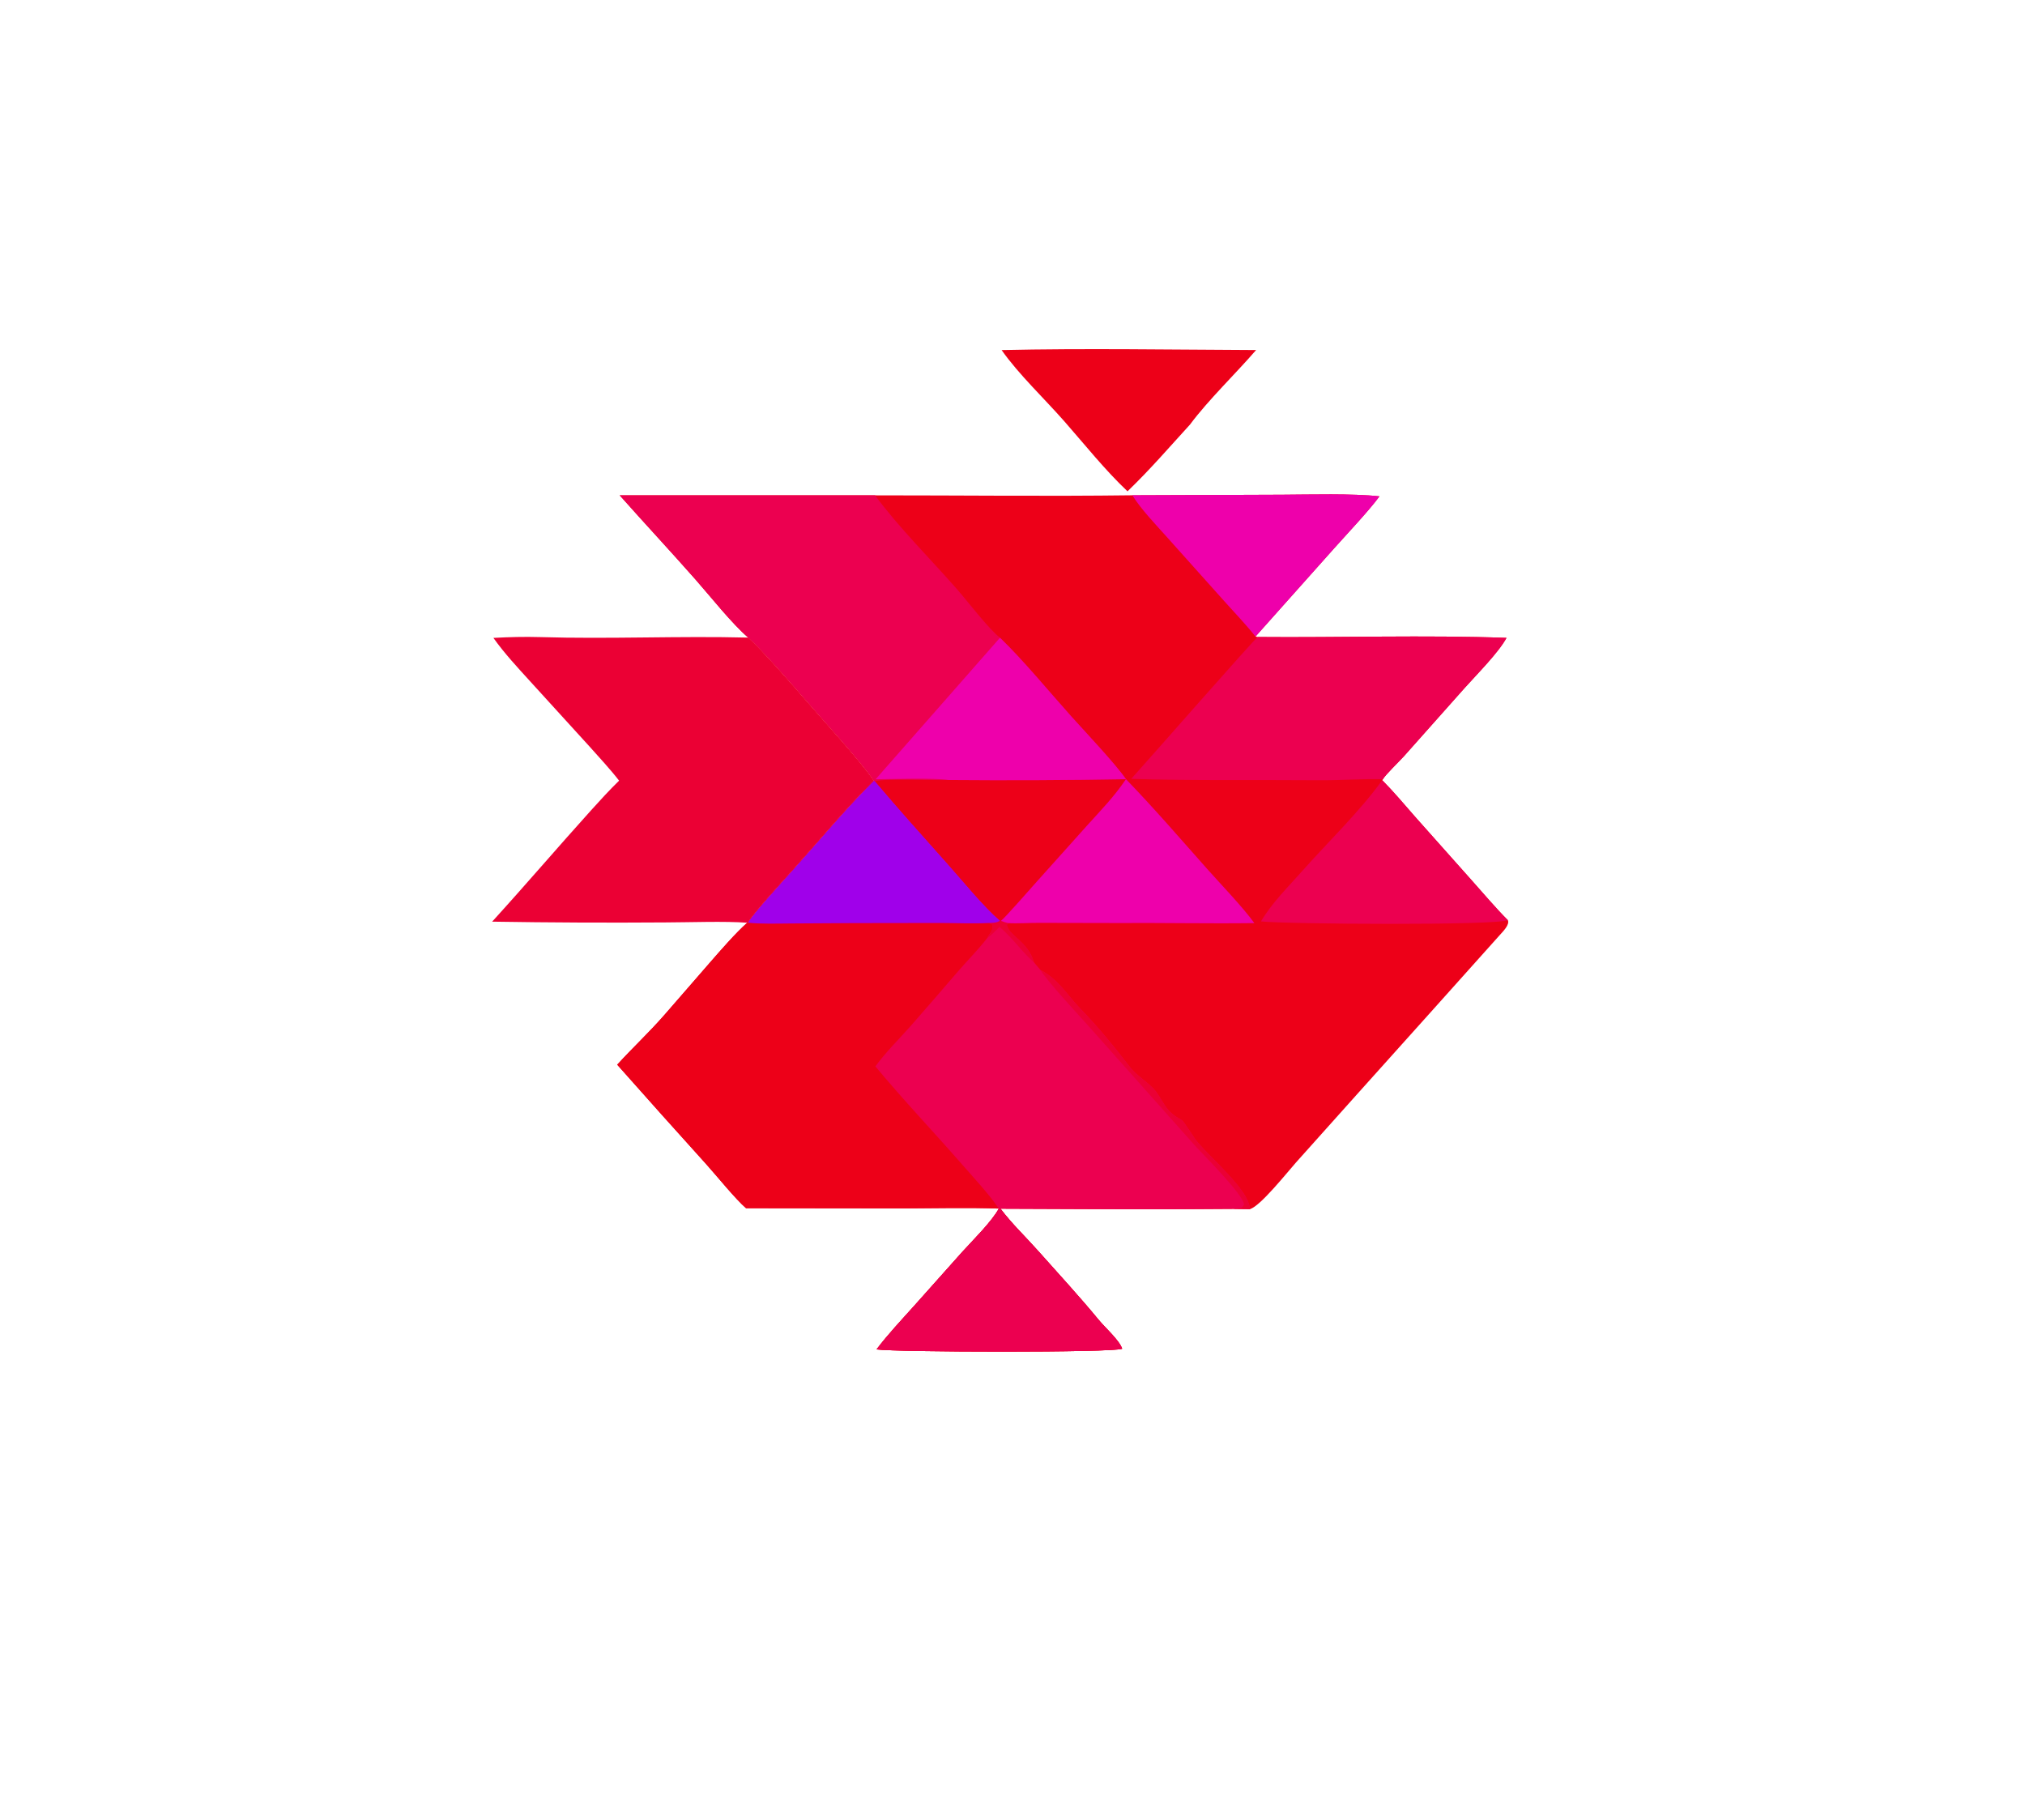
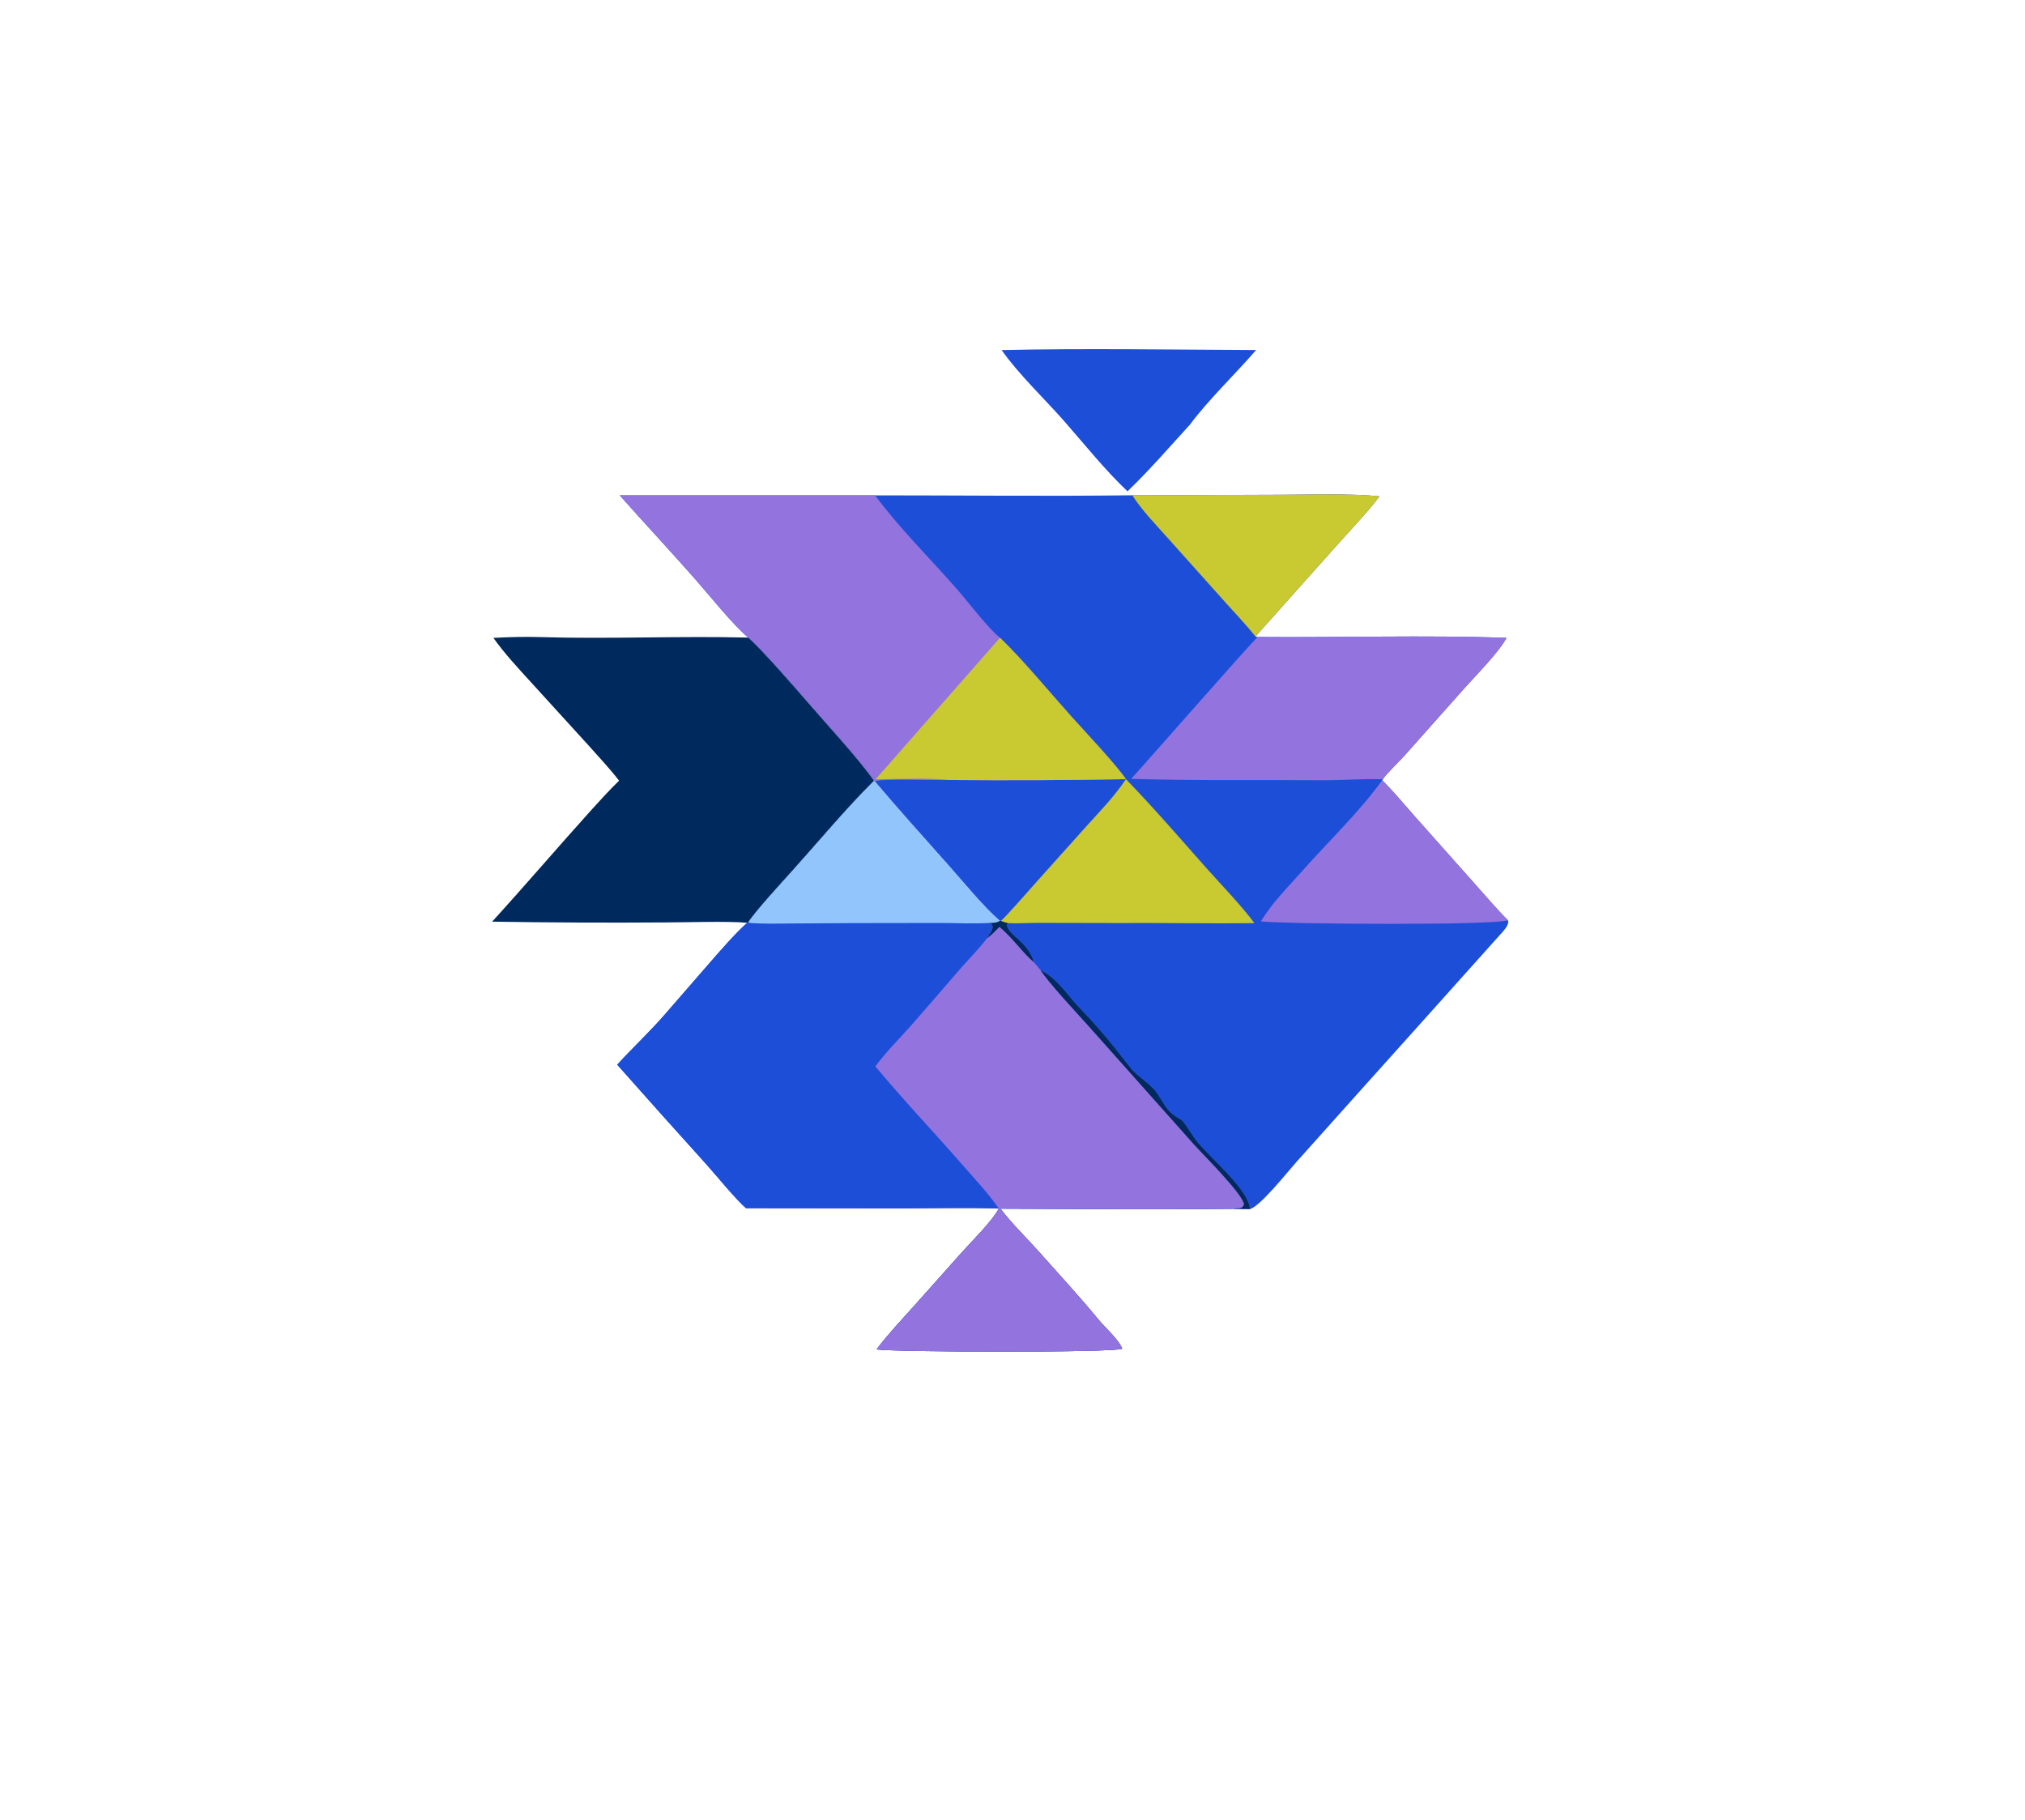
<svg xmlns="http://www.w3.org/2000/svg" width="1024" height="920" viewBox="0 0 1024 920">
-   <path fill="#ED0018" transform="scale(0.610979 0.61089)" d="M937.2 409.99L1061.15 409.534C1084.21 409.446 1119.37 408.399 1141.71 410.872C1133.58 422.152 1114.39 442.469 1104.33 453.766L1039.1 526.941L1040.98 527.317C1108.44 527.919 1180.16 525.592 1246.86 528.033C1240.42 540.084 1221.99 558.566 1212.07 569.677L1161.97 626.033C1158.55 629.836 1146.09 641.905 1144.59 645.073L1144.03 645.842C1153.66 655.578 1162.52 666.211 1171.57 676.516L1218.32 729.032C1227.81 739.657 1238.03 751.772 1247.96 761.711C1249.74 765.378 1243.88 771.162 1241.37 773.967C1202.05 817.996 1162.57 861.89 1123.16 905.841L1072.59 962.355C1065.69 970.134 1043.02 998.579 1034.71 1000.8L1020.86 1000.62C957.064 1001.24 891.86 1000.79 828.002 1000.52C838.129 1013.8 848.684 1023.64 859.704 1036.04C876.344 1054.77 893.467 1073.3 909.372 1092.63C914.463 1098.82 926.435 1109.49 928.761 1116.48C922.148 1119.79 740.987 1119.34 725.496 1117.02C734.552 1104.94 746.522 1092.25 756.685 1080.9L796.352 1036.41C804.973 1026.91 820.984 1011.07 826.699 1000.47C801.752 999.528 773.391 1000.24 748.221 1000.31L617.472 1000.16C608.911 992.837 593.026 973.206 584.66 963.891C559.911 936.508 535.301 909 510.83 881.369C523.506 867.399 536.748 855.206 549.89 840.181L587.607 796.785C596.193 786.932 608.801 772.389 618.428 763.858L619.075 763.791C622.928 756.636 647.778 729.535 654.82 721.72C677.327 696.741 699.544 669.86 723.272 646.235C710.846 628.345 682.835 598.073 668.27 581.15C657.891 569.09 630.423 537.612 619.27 527.806C605.905 516.426 587.84 493.555 575.52 479.587C554.851 456.154 533.591 433.337 512.902 410.042L724.267 410.05C794.687 410.036 866.946 410.898 937.2 409.99Z" />
-   <path fill="#ED0018" transform="scale(0.610979 0.61089)" d="M723.272 646.235L724.317 646.802C744.065 670.091 764.658 693.048 784.982 715.859C797.343 729.732 813.985 750.291 827.72 762.132L828.442 762.297C831.021 763.29 831.788 763.539 834.472 764.16L833.28 765.643C834.887 774.657 850.907 779.388 855.703 796.542L861.133 802.957C876.245 810.929 882.832 823.293 893.88 834.707C909.236 850.57 922.18 866.453 935.622 883.887C940.671 890.434 951.566 896.791 956.795 903.715C964.615 914.744 964.878 920.062 977.877 927.109C980.127 928.329 988.888 943.474 991.637 946.009C1002.25 958.655 1028.93 981.451 1033.63 996.562C1034.07 997.954 1034.43 999.371 1034.71 1000.8L1020.86 1000.62C957.064 1001.24 891.86 1000.79 828.002 1000.52C838.129 1013.8 848.684 1023.64 859.704 1036.04C876.344 1054.77 893.467 1073.3 909.372 1092.63C914.463 1098.82 926.435 1109.49 928.761 1116.48C922.148 1119.79 740.987 1119.34 725.496 1117.02C734.552 1104.94 746.522 1092.25 756.685 1080.9L796.352 1036.41C804.973 1026.91 820.984 1011.07 826.699 1000.47C801.752 999.528 773.391 1000.24 748.221 1000.31L617.472 1000.16C608.911 992.837 593.026 973.206 584.66 963.891C559.911 936.508 535.301 909 510.83 881.369C523.506 867.399 536.748 855.206 549.89 840.181L587.607 796.785C596.193 786.932 608.801 772.389 618.428 763.858L619.075 763.791C622.928 756.636 647.778 729.535 654.82 721.72C677.327 696.741 699.544 669.86 723.272 646.235Z" />
-   <path fill="#EC0050" transform="scale(0.610979 0.61089)" d="M827.72 762.132L828.442 762.297C831.021 763.29 831.788 763.539 834.472 764.16L833.28 765.643C834.887 774.657 850.907 779.388 855.703 796.542L861.133 802.957C876.245 810.929 882.832 823.293 893.88 834.707C909.236 850.57 922.18 866.453 935.622 883.887C940.671 890.434 951.566 896.791 956.795 903.715C964.615 914.744 964.878 920.062 977.877 927.109C980.127 928.329 988.888 943.474 991.637 946.009C1002.25 958.655 1028.93 981.451 1033.63 996.562C1034.07 997.954 1034.43 999.371 1034.71 1000.8L1020.86 1000.62C957.064 1001.24 891.86 1000.79 828.002 1000.52C838.129 1013.8 848.684 1023.64 859.704 1036.04C876.344 1054.77 893.467 1073.3 909.372 1092.63C914.463 1098.82 926.435 1109.49 928.761 1116.48C922.148 1119.79 740.987 1119.34 725.496 1117.02C734.552 1104.94 746.522 1092.25 756.685 1080.9L796.352 1036.41C804.973 1026.91 820.984 1011.07 826.699 1000.47C817.78 987.586 806.286 975.401 795.914 963.528C772.163 936.339 747.595 910.57 724.519 882.759C733.284 870.745 744.073 860.223 753.896 849.105C766.966 834.31 779.817 819.248 792.727 804.305C800.396 795.428 809.87 785.865 816.899 776.741C819.08 772.478 822.817 769.88 821.011 765.158L818.131 764.068C822.058 763.735 824.383 764.18 827.72 762.132Z" />
-   <path fill="#EB0034" transform="scale(0.610979 0.61089)" d="M861.133 802.957C876.245 810.929 882.832 823.293 893.88 834.707C909.236 850.57 922.18 866.453 935.622 883.887C940.671 890.434 951.566 896.791 956.795 903.715C964.615 914.744 964.878 920.062 977.877 927.109C980.127 928.329 988.888 943.474 991.637 946.009C1002.25 958.655 1028.93 981.451 1033.63 996.562C1034.07 997.954 1034.43 999.371 1034.71 1000.8L1020.86 1000.62C1025.09 999.765 1027.6 1001.42 1029.6 997.246C1029.53 989.268 995.507 955.588 988.05 947.235L901.183 849.661C892.416 839.865 867.249 812.892 861.133 802.957Z" />
-   <path fill="#EB0034" transform="scale(0.610979 0.61089)" d="M827.72 762.132L828.442 762.297C831.021 763.29 831.788 763.539 834.472 764.16L833.28 765.643C834.887 774.657 850.907 779.388 855.703 796.542C846.486 788.788 838.708 777.046 827.234 767.228C823.41 771.151 821.222 773.433 816.899 776.741C819.08 772.478 822.817 769.88 821.011 765.158L818.131 764.068C822.058 763.735 824.383 764.18 827.72 762.132Z" />
-   <path fill="#A000EA" transform="scale(0.610979 0.61089)" d="M723.272 646.235L724.317 646.802C744.065 670.091 764.658 693.048 784.982 715.859C797.343 729.732 813.985 750.291 827.72 762.132C824.383 764.18 822.058 763.735 818.131 764.068C804.939 764.706 791.127 764.074 777.83 764.036L706.565 764.144L653.96 764.458C643.804 764.523 628.854 764.984 619.075 763.791C622.928 756.636 647.778 729.535 654.82 721.72C677.327 696.741 699.544 669.86 723.272 646.235Z" />
-   <path fill="#EC0050" transform="scale(0.610979 0.61089)" d="M512.902 410.042L724.267 410.05C743.911 436.745 770.255 462.787 792.275 487.97C801.183 498.158 817.965 520.282 827.642 527.926C846.58 546.068 868.861 573.207 886.759 593.152C898.132 605.826 923.185 632.282 931.926 645.016C922.088 659.618 911.253 670.617 899.534 683.614L858.331 729.574C853.297 735.191 832.108 759.479 828.442 762.297L827.72 762.132C813.985 750.291 797.343 729.732 784.982 715.859C764.658 693.048 744.065 670.091 724.317 646.802L723.272 646.235C710.846 628.345 682.835 598.073 668.27 581.15C657.891 569.09 630.423 537.612 619.27 527.806C605.905 516.426 587.84 493.555 575.52 479.587C554.851 456.154 533.591 433.337 512.902 410.042Z" />
-   <path fill="#ED0018" transform="scale(0.610979 0.61089)" d="M931.926 645.016C922.088 659.618 911.253 670.617 899.534 683.614L858.331 729.574C853.297 735.191 832.108 759.479 828.442 762.297L827.72 762.132C813.985 750.291 797.343 729.732 784.982 715.859C764.658 693.048 744.065 670.091 724.317 646.802C729.359 644.254 775.454 646.11 785.141 645.671C834.07 646.083 883.003 645.865 931.926 645.016Z" />
-   <path fill="#EE00AB" transform="scale(0.610979 0.61089)" d="M724.704 645.08L827.642 527.926C846.58 546.068 868.861 573.207 886.759 593.152C898.132 605.826 923.185 632.282 931.926 645.016C883.003 645.865 834.07 646.083 785.141 645.671C773.77 643.894 737.424 644.962 724.704 645.08Z" />
-   <path fill="#EC0050" transform="scale(0.610979 0.61089)" d="M1040.98 527.317C1108.44 527.919 1180.16 525.592 1246.86 528.033C1240.42 540.084 1221.99 558.566 1212.07 569.677L1161.97 626.033C1158.55 629.836 1146.09 641.905 1144.59 645.073C1129.38 644.531 1108.84 646.021 1092.56 645.884C1040.68 645.448 988.117 646.348 936.254 644.754C946.674 633.379 1038.76 528.215 1040.98 527.317Z" />
-   <path fill="#EE00AB" transform="scale(0.610979 0.61089)" d="M931.926 645.016C954.895 668.723 976.851 694.232 998.813 718.966C1010.35 731.957 1028.32 750.562 1038.19 764.16C999.912 764.648 962.128 763.842 924.037 764.089L860.154 763.956C852.124 763.905 842.096 764.636 834.472 764.16C831.788 763.539 831.021 763.29 828.442 762.297C832.108 759.479 853.297 735.191 858.331 729.574L899.534 683.614C911.253 670.617 922.088 659.618 931.926 645.016Z" />
-   <path fill="#EC0050" transform="scale(0.610979 0.61089)" d="M1144.03 645.842C1153.66 655.578 1162.52 666.211 1171.57 676.516L1218.32 729.032C1227.81 739.657 1238.03 751.772 1247.96 761.711C1238.05 766.184 1065.79 765.075 1043.65 762.753C1052.68 747.405 1065.93 734.415 1077.62 721.222C1099.43 696.616 1124.85 672.387 1144.03 645.842Z" />
-   <path fill="#EE00AB" transform="scale(0.610979 0.61089)" d="M937.2 409.99L1061.15 409.534C1084.21 409.446 1119.37 408.399 1141.71 410.872C1133.58 422.152 1114.39 442.469 1104.33 453.766L1039.1 526.941C1032.28 518.162 1020.89 506.146 1013.21 497.569L966.157 444.987C956.913 434.631 944.167 421.396 937.2 409.99Z" />
-   <path fill="#EB0034" transform="scale(0.610979 0.61089)" d="M619.27 527.806C630.423 537.612 657.891 569.09 668.27 581.15C682.835 598.073 710.846 628.345 723.272 646.235C699.544 669.86 677.327 696.741 654.82 721.72C647.778 729.535 622.928 756.636 619.075 763.791L618.428 763.858C600.316 762.412 570.026 763.555 550.638 763.591C502.865 763.93 455.091 763.718 407.323 762.954C434.988 732.559 461.625 701.357 489.141 670.838C496.694 662.462 504.306 654.107 512.391 646.238C505.82 637.64 495.357 626.29 487.947 618.002L438.807 564.034C428.094 552.241 417.642 541.069 408.37 528.065C421.036 527.34 434.403 527.006 447.062 527.388C504.208 529.113 562.237 526.345 619.27 527.806Z" />
-   <path fill="#ED0018" transform="scale(0.610979 0.61089)" d="M828.994 289.795C897.262 288.243 971.068 289.485 1039.62 289.764C1022.88 309.19 999.924 331.195 984.92 351.445C966.955 371.099 952.642 387.894 933.19 406.723C914.469 388.995 897.967 368.217 880.909 348.779C864.564 330.154 843.043 309.826 828.994 289.795Z" />
+   <style>@keyframes fava-palette-cycle{0%,100%{fill:#1D4ED8}25%{fill:#9373DD}50%{fill:#C9C932}75%{fill:#00295E}}#fava-palette-loop path{animation:fava-palette-cycle 8s linear infinite}@media(prefers-reduced-motion:reduce){#fava-palette-loop path{animation:none}}</style>
+   <g id="fava-palette-loop">
+     <path style="animation-delay:-0.000s" fill="#1D4ED8" transform="scale(0.610979 0.61089)" d="M937.2 409.99L1061.15 409.534C1084.21 409.446 1119.37 408.399 1141.71 410.872C1133.58 422.152 1114.39 442.469 1104.33 453.766L1039.1 526.941L1040.98 527.317C1108.44 527.919 1180.16 525.592 1246.86 528.033C1240.42 540.084 1221.99 558.566 1212.07 569.677L1161.97 626.033C1158.55 629.836 1146.09 641.905 1144.59 645.073L1144.03 645.842C1153.66 655.578 1162.52 666.211 1171.57 676.516L1218.32 729.032C1227.81 739.657 1238.03 751.772 1247.96 761.711C1249.74 765.378 1243.88 771.162 1241.37 773.967C1202.05 817.996 1162.57 861.89 1123.16 905.841L1072.59 962.355C1065.69 970.134 1043.02 998.579 1034.71 1000.8L1020.86 1000.62C957.064 1001.24 891.86 1000.79 828.002 1000.52C838.129 1013.8 848.684 1023.64 859.704 1036.04C876.344 1054.77 893.467 1073.3 909.372 1092.63C914.463 1098.82 926.435 1109.49 928.761 1116.48C922.148 1119.79 740.987 1119.34 725.496 1117.02C734.552 1104.94 746.522 1092.25 756.685 1080.9L796.352 1036.41C804.973 1026.91 820.984 1011.07 826.699 1000.47C801.752 999.528 773.391 1000.24 748.221 1000.31L617.472 1000.16C608.911 992.837 593.026 973.206 584.66 963.891C559.911 936.508 535.301 909 510.83 881.369C523.506 867.399 536.748 855.206 549.89 840.181L587.607 796.785C596.193 786.932 608.801 772.389 618.428 763.858L619.075 763.791C622.928 756.636 647.778 729.535 654.82 721.72C677.327 696.741 699.544 669.86 723.272 646.235C710.846 628.345 682.835 598.073 668.27 581.15C657.891 569.09 630.423 537.612 619.27 527.806C605.905 516.426 587.84 493.555 575.52 479.587C554.851 456.154 533.591 433.337 512.902 410.042L724.267 410.05C794.687 410.036 866.946 410.898 937.2 409.99Z" />
+     <path style="animation-delay:-0.533s" fill="#1D4ED8" transform="scale(0.610979 0.61089)" d="M723.272 646.235L724.317 646.802C744.065 670.091 764.658 693.048 784.982 715.859C797.343 729.732 813.985 750.291 827.72 762.132L828.442 762.297C831.021 763.29 831.788 763.539 834.472 764.16L833.28 765.643C834.887 774.657 850.907 779.388 855.703 796.542L861.133 802.957C876.245 810.929 882.832 823.293 893.88 834.707C909.236 850.57 922.18 866.453 935.622 883.887C940.671 890.434 951.566 896.791 956.795 903.715C964.615 914.744 964.878 920.062 977.877 927.109C980.127 928.329 988.888 943.474 991.637 946.009C1002.25 958.655 1028.93 981.451 1033.63 996.562C1034.07 997.954 1034.43 999.371 1034.71 1000.8L1020.86 1000.62C957.064 1001.24 891.86 1000.79 828.002 1000.52C838.129 1013.8 848.684 1023.64 859.704 1036.04C876.344 1054.77 893.467 1073.3 909.372 1092.63C914.463 1098.82 926.435 1109.49 928.761 1116.48C922.148 1119.79 740.987 1119.34 725.496 1117.02C734.552 1104.94 746.522 1092.25 756.685 1080.9L796.352 1036.41C804.973 1026.91 820.984 1011.07 826.699 1000.47C801.752 999.528 773.391 1000.24 748.221 1000.31L617.472 1000.16C608.911 992.837 593.026 973.206 584.66 963.891C559.911 936.508 535.301 909 510.83 881.369C523.506 867.399 536.748 855.206 549.89 840.181L587.607 796.785C596.193 786.932 608.801 772.389 618.428 763.858L619.075 763.791C622.928 756.636 647.778 729.535 654.82 721.72C677.327 696.741 699.544 669.86 723.272 646.235Z" />
+     <path style="animation-delay:-1.066s" fill="#9373DD" transform="scale(0.610979 0.61089)" d="M827.72 762.132L828.442 762.297C831.021 763.29 831.788 763.539 834.472 764.16L833.28 765.643C834.887 774.657 850.907 779.388 855.703 796.542L861.133 802.957C876.245 810.929 882.832 823.293 893.88 834.707C909.236 850.57 922.18 866.453 935.622 883.887C940.671 890.434 951.566 896.791 956.795 903.715C964.615 914.744 964.878 920.062 977.877 927.109C980.127 928.329 988.888 943.474 991.637 946.009C1002.25 958.655 1028.93 981.451 1033.63 996.562C1034.07 997.954 1034.43 999.371 1034.71 1000.8L1020.86 1000.62C957.064 1001.24 891.86 1000.79 828.002 1000.52C838.129 1013.8 848.684 1023.64 859.704 1036.04C876.344 1054.77 893.467 1073.3 909.372 1092.63C914.463 1098.82 926.435 1109.49 928.761 1116.48C922.148 1119.79 740.987 1119.34 725.496 1117.02C734.552 1104.94 746.522 1092.25 756.685 1080.9L796.352 1036.41C804.973 1026.91 820.984 1011.07 826.699 1000.47C817.78 987.586 806.286 975.401 795.914 963.528C772.163 936.339 747.595 910.57 724.519 882.759C733.284 870.745 744.073 860.223 753.896 849.105C766.966 834.31 779.817 819.248 792.727 804.305C800.396 795.428 809.87 785.865 816.899 776.741C819.08 772.478 822.817 769.88 821.011 765.158L818.131 764.068C822.058 763.735 824.383 764.18 827.72 762.132Z" />
+     <path style="animation-delay:-1.599s" fill="#00295E" transform="scale(0.610979 0.61089)" d="M861.133 802.957C876.245 810.929 882.832 823.293 893.88 834.707C909.236 850.57 922.18 866.453 935.622 883.887C940.671 890.434 951.566 896.791 956.795 903.715C964.615 914.744 964.878 920.062 977.877 927.109C980.127 928.329 988.888 943.474 991.637 946.009C1002.25 958.655 1028.93 981.451 1033.63 996.562C1034.07 997.954 1034.43 999.371 1034.71 1000.8L1020.86 1000.62C1025.09 999.765 1027.6 1001.42 1029.6 997.246C1029.53 989.268 995.507 955.588 988.05 947.235L901.183 849.661C892.416 839.865 867.249 812.892 861.133 802.957Z" />
+     <path style="animation-delay:-2.132s" fill="#00295E" transform="scale(0.610979 0.61089)" d="M827.72 762.132L828.442 762.297C831.021 763.29 831.788 763.539 834.472 764.16L833.28 765.643C834.887 774.657 850.907 779.388 855.703 796.542C846.486 788.788 838.708 777.046 827.234 767.228C823.41 771.151 821.222 773.433 816.899 776.741C819.08 772.478 822.817 769.88 821.011 765.158L818.131 764.068C822.058 763.735 824.383 764.18 827.72 762.132Z" />
+     <path style="animation-delay:-2.665s" fill="#93C5FD" transform="scale(0.610979 0.61089)" d="M723.272 646.235L724.317 646.802C744.065 670.091 764.658 693.048 784.982 715.859C797.343 729.732 813.985 750.291 827.72 762.132C824.383 764.18 822.058 763.735 818.131 764.068C804.939 764.706 791.127 764.074 777.83 764.036L706.565 764.144L653.96 764.458C643.804 764.523 628.854 764.984 619.075 763.791C622.928 756.636 647.778 729.535 654.82 721.72C677.327 696.741 699.544 669.86 723.272 646.235Z" />
+     <path style="animation-delay:-3.198s" fill="#9373DD" transform="scale(0.610979 0.61089)" d="M512.902 410.042L724.267 410.05C743.911 436.745 770.255 462.787 792.275 487.97C801.183 498.158 817.965 520.282 827.642 527.926C846.58 546.068 868.861 573.207 886.759 593.152C898.132 605.826 923.185 632.282 931.926 645.016C922.088 659.618 911.253 670.617 899.534 683.614L858.331 729.574C853.297 735.191 832.108 759.479 828.442 762.297L827.72 762.132C813.985 750.291 797.343 729.732 784.982 715.859C764.658 693.048 744.065 670.091 724.317 646.802L723.272 646.235C710.846 628.345 682.835 598.073 668.27 581.15C657.891 569.09 630.423 537.612 619.27 527.806C605.905 516.426 587.84 493.555 575.52 479.587C554.851 456.154 533.591 433.337 512.902 410.042Z" />
+     <path style="animation-delay:-3.731s" fill="#1D4ED8" transform="scale(0.610979 0.61089)" d="M931.926 645.016C922.088 659.618 911.253 670.617 899.534 683.614L858.331 729.574C853.297 735.191 832.108 759.479 828.442 762.297L827.72 762.132C813.985 750.291 797.343 729.732 784.982 715.859C764.658 693.048 744.065 670.091 724.317 646.802C729.359 644.254 775.454 646.11 785.141 645.671C834.07 646.083 883.003 645.865 931.926 645.016Z" />
+     <path style="animation-delay:-4.264s" fill="#C9C932" transform="scale(0.610979 0.61089)" d="M724.704 645.08L827.642 527.926C846.58 546.068 868.861 573.207 886.759 593.152C898.132 605.826 923.185 632.282 931.926 645.016C883.003 645.865 834.07 646.083 785.141 645.671C773.77 643.894 737.424 644.962 724.704 645.08Z" />
+     <path style="animation-delay:-4.797s" fill="#9373DD" transform="scale(0.610979 0.61089)" d="M1040.98 527.317C1108.44 527.919 1180.16 525.592 1246.86 528.033C1240.42 540.084 1221.99 558.566 1212.07 569.677L1161.97 626.033C1158.55 629.836 1146.09 641.905 1144.59 645.073C1129.38 644.531 1108.84 646.021 1092.56 645.884C1040.68 645.448 988.117 646.348 936.254 644.754C946.674 633.379 1038.76 528.215 1040.98 527.317Z" />
+     <path style="animation-delay:-5.330s" fill="#C9C932" transform="scale(0.610979 0.61089)" d="M931.926 645.016C954.895 668.723 976.851 694.232 998.813 718.966C1010.35 731.957 1028.32 750.562 1038.19 764.16C999.912 764.648 962.128 763.842 924.037 764.089L860.154 763.956C852.124 763.905 842.096 764.636 834.472 764.16C831.788 763.539 831.021 763.29 828.442 762.297C832.108 759.479 853.297 735.191 858.331 729.574L899.534 683.614C911.253 670.617 922.088 659.618 931.926 645.016Z" />
+     <path style="animation-delay:-5.863s" fill="#9373DD" transform="scale(0.610979 0.61089)" d="M1144.03 645.842C1153.66 655.578 1162.52 666.211 1171.57 676.516L1218.32 729.032C1227.81 739.657 1238.03 751.772 1247.96 761.711C1238.05 766.184 1065.79 765.075 1043.65 762.753C1052.68 747.405 1065.93 734.415 1077.62 721.222C1099.43 696.616 1124.85 672.387 1144.03 645.842Z" />
+     <path style="animation-delay:-6.396s" fill="#C9C932" transform="scale(0.610979 0.61089)" d="M937.2 409.99L1061.15 409.534C1084.21 409.446 1119.37 408.399 1141.71 410.872C1133.58 422.152 1114.39 442.469 1104.33 453.766L1039.1 526.941C1032.28 518.162 1020.89 506.146 1013.21 497.569L966.157 444.987C956.913 434.631 944.167 421.396 937.2 409.99Z" />
+     <path style="animation-delay:-6.929s" fill="#00295E" transform="scale(0.610979 0.61089)" d="M619.27 527.806C630.423 537.612 657.891 569.09 668.27 581.15C682.835 598.073 710.846 628.345 723.272 646.235C699.544 669.86 677.327 696.741 654.82 721.72C647.778 729.535 622.928 756.636 619.075 763.791L618.428 763.858C600.316 762.412 570.026 763.555 550.638 763.591C502.865 763.93 455.091 763.718 407.323 762.954C434.988 732.559 461.625 701.357 489.141 670.838C496.694 662.462 504.306 654.107 512.391 646.238C505.82 637.64 495.357 626.29 487.947 618.002L438.807 564.034C428.094 552.241 417.642 541.069 408.37 528.065C421.036 527.34 434.403 527.006 447.062 527.388C504.208 529.113 562.237 526.345 619.27 527.806Z" />
+     <path style="animation-delay:-7.462s" fill="#1D4ED8" transform="scale(0.610979 0.61089)" d="M828.994 289.795C897.262 288.243 971.068 289.485 1039.62 289.764C1022.88 309.19 999.924 331.195 984.92 351.445C966.955 371.099 952.642 387.894 933.19 406.723C914.469 388.995 897.967 368.217 880.909 348.779C864.564 330.154 843.043 309.826 828.994 289.795Z" />
+   </g>
</svg>
